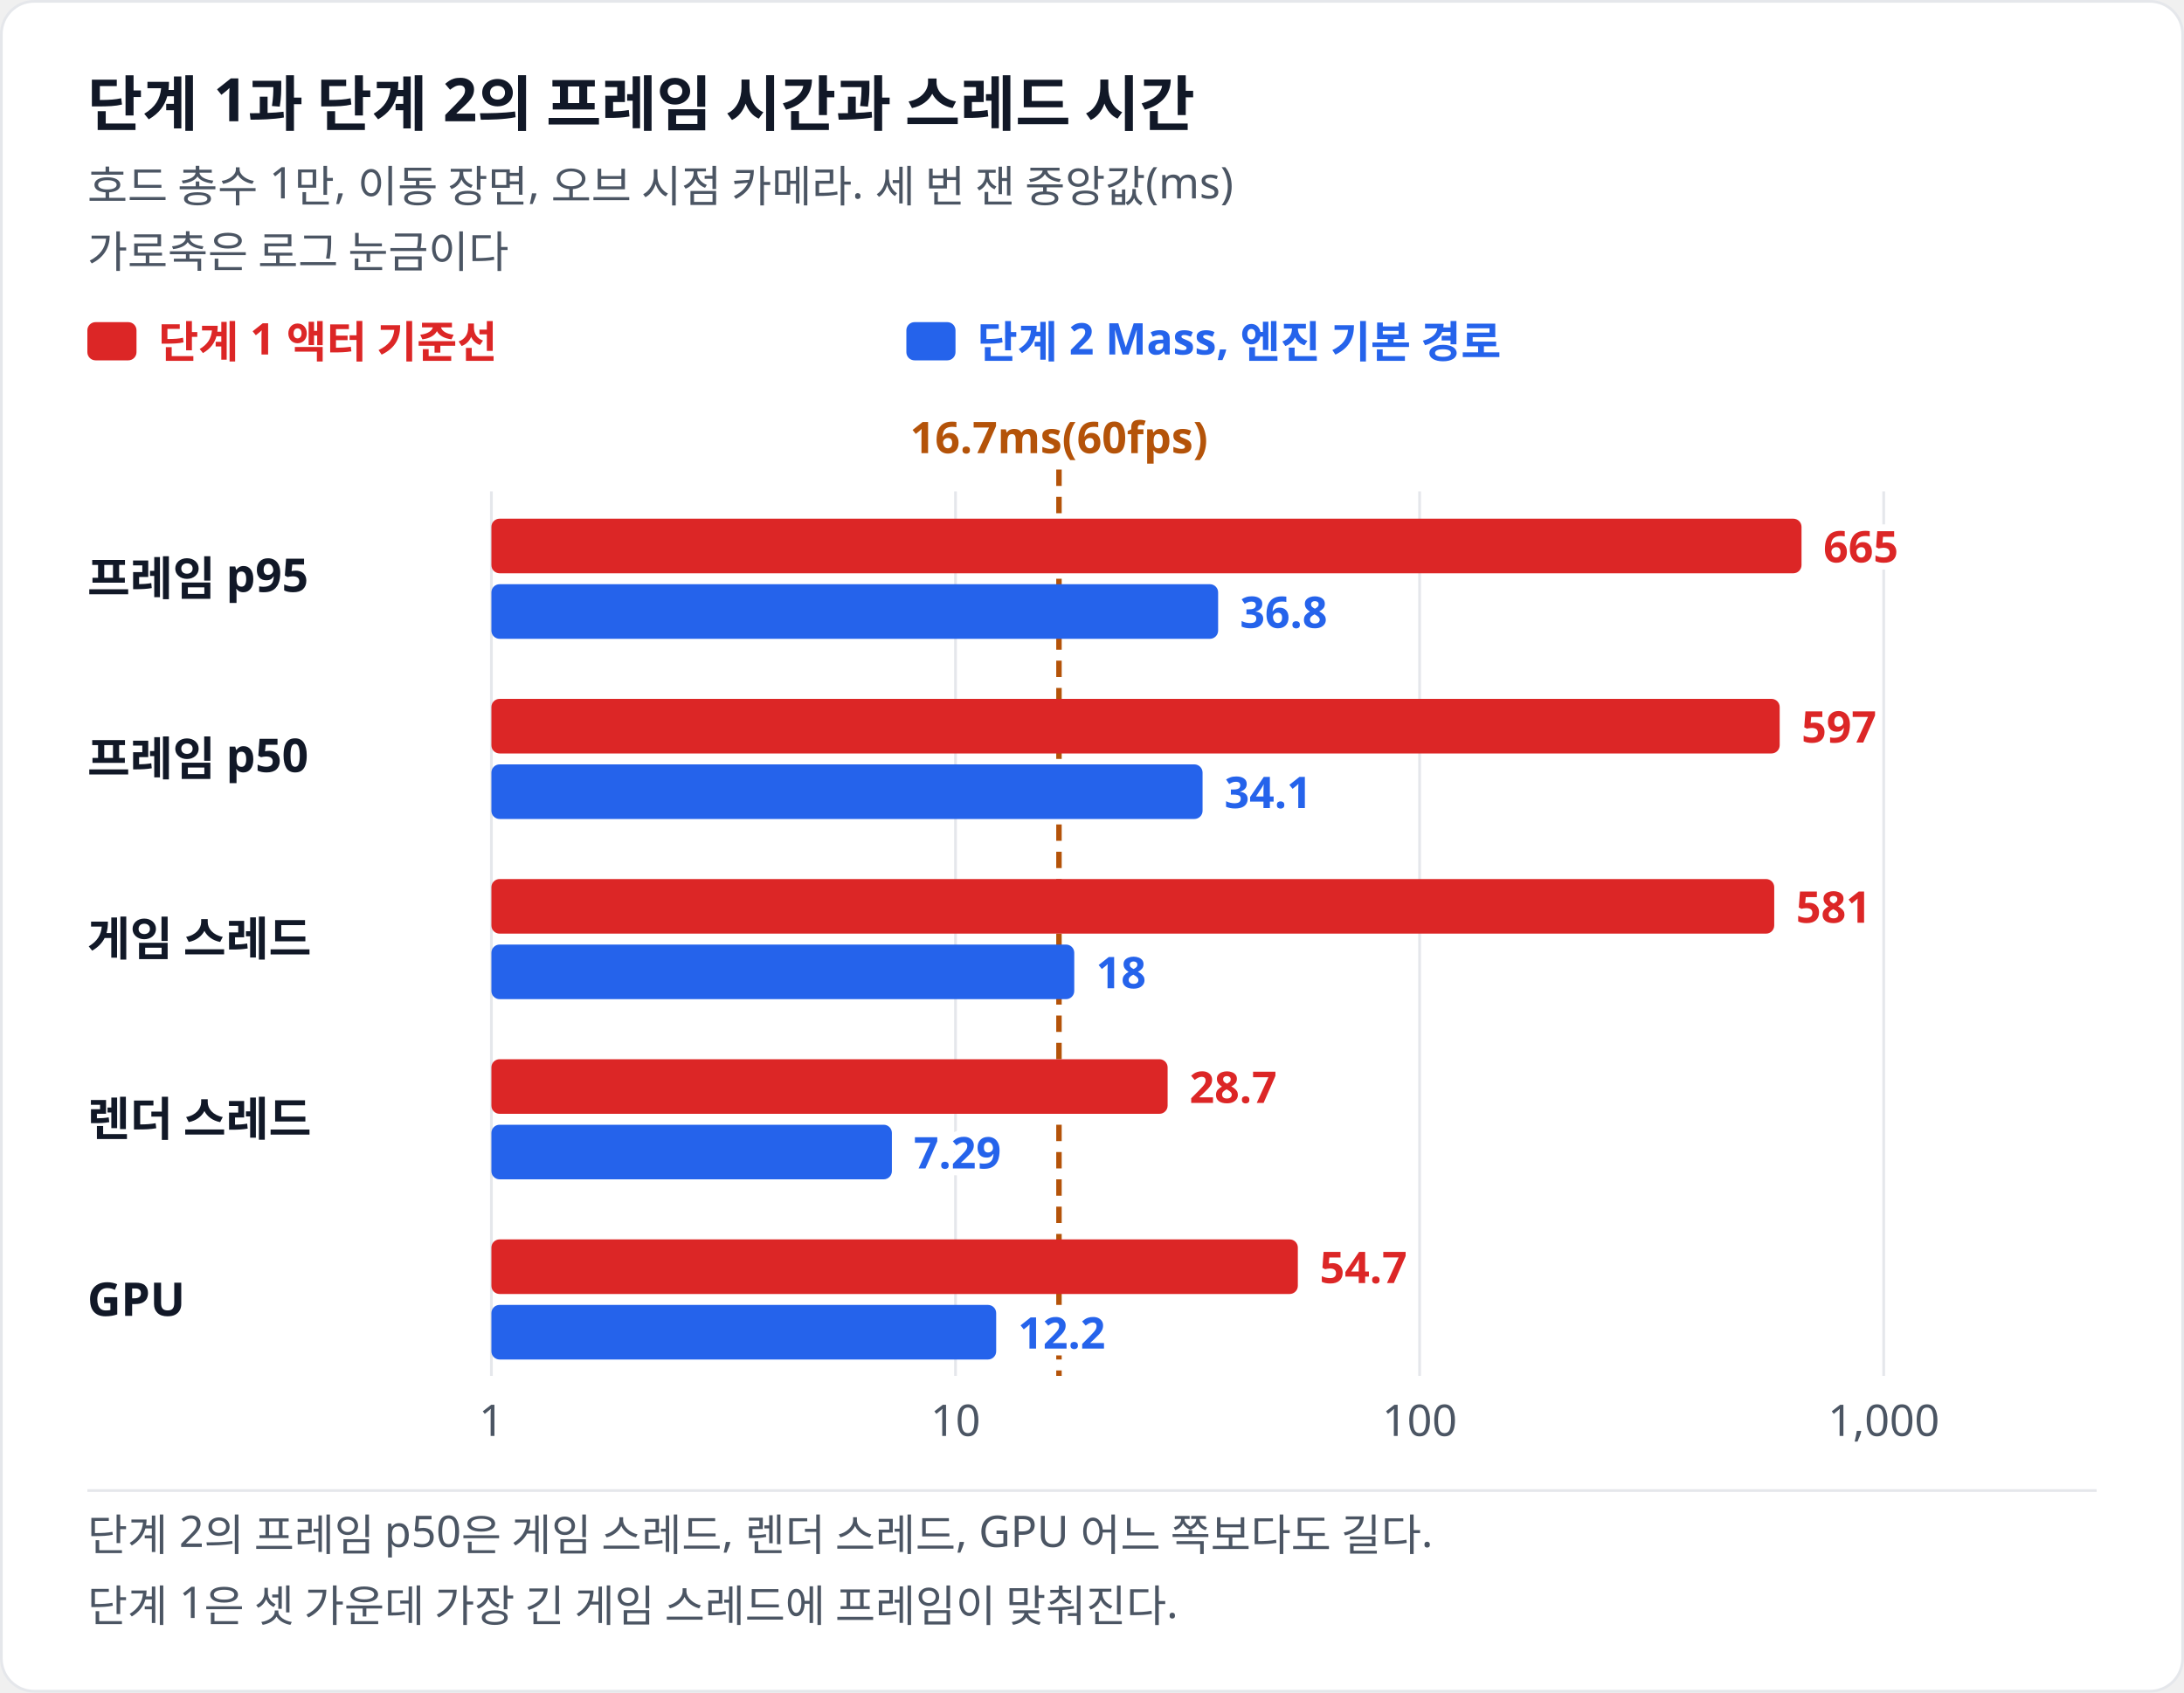
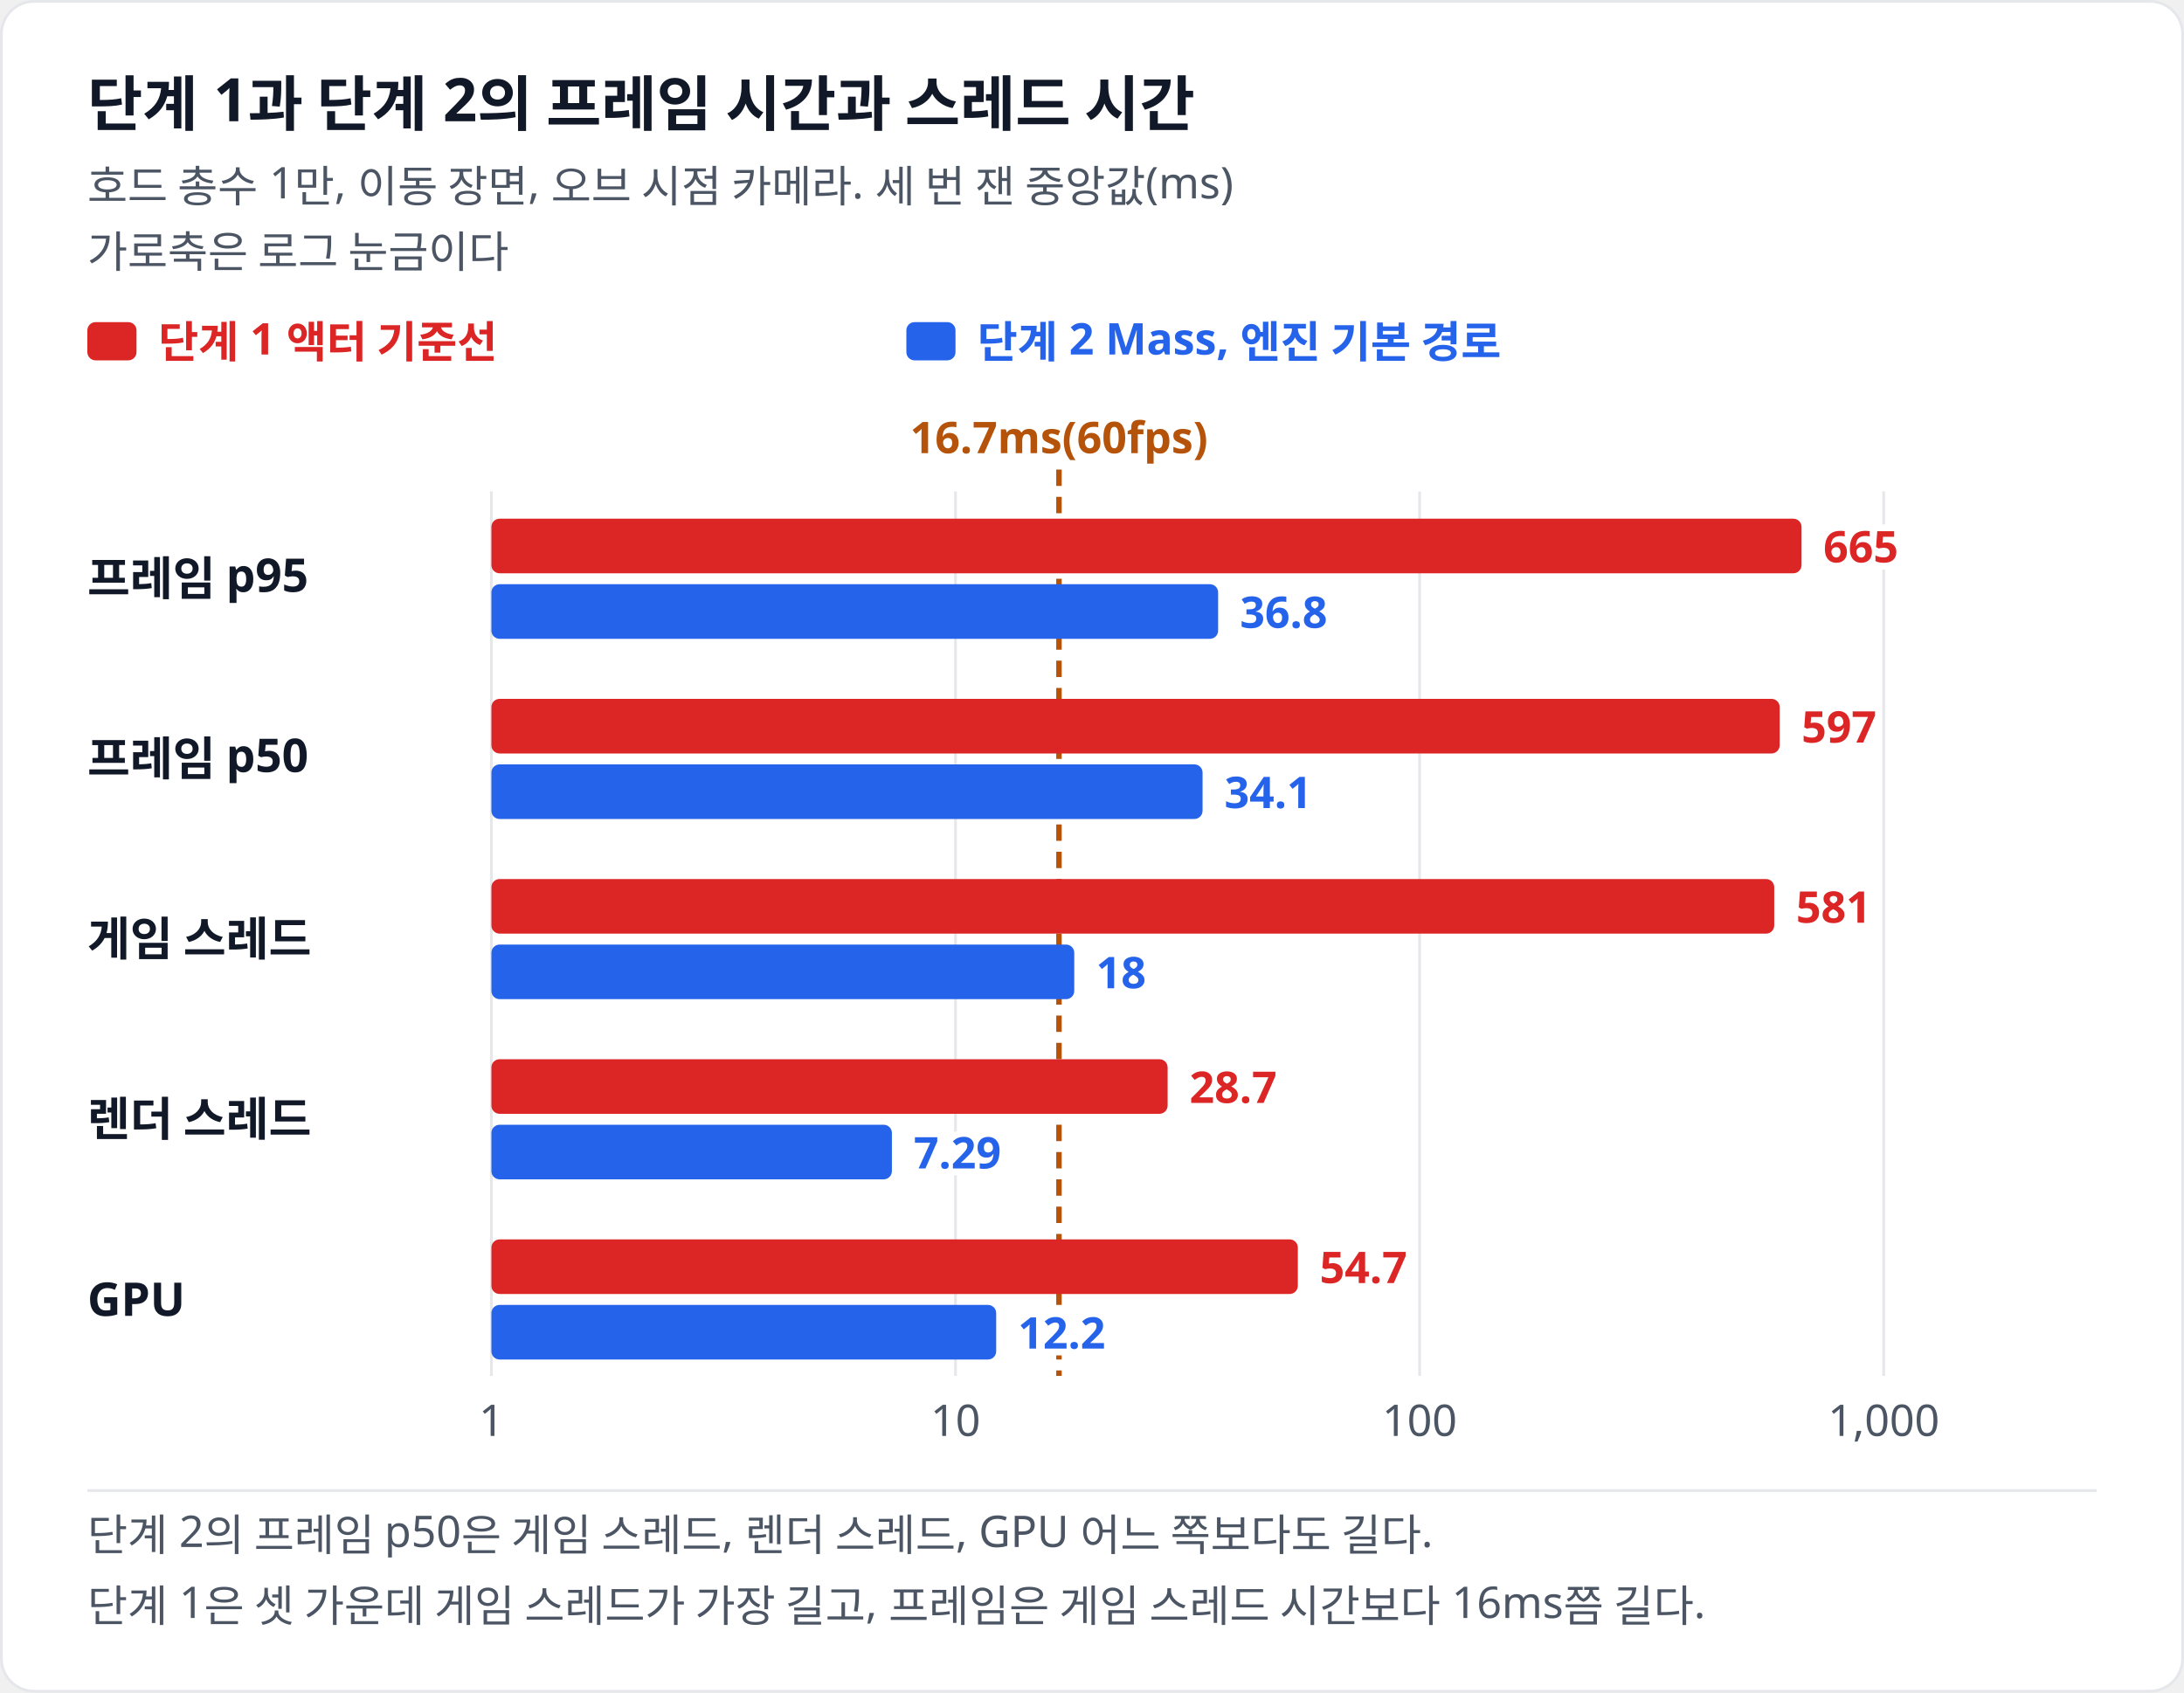
<svg xmlns="http://www.w3.org/2000/svg" width="800" height="620" viewBox="0 0 800 620" font-family="Malgun Gothic, Apple SD Gothic Neo, Noto Sans KR, Segoe UI, sans-serif" font-size="16" fill="#111827">
  <defs>
    <pattern id="hatch" width="8" height="8" patternUnits="userSpaceOnUse" patternTransform="rotate(45)">
      <rect width="8" height="8" fill="#dbeafe" />
      <line x1="0" y1="0" x2="0" y2="8" stroke="#2563eb" stroke-width="3" />
    </pattern>
    <pattern id="hatchgray" width="8" height="8" patternUnits="userSpaceOnUse" patternTransform="rotate(45)">
      <rect width="8" height="8" fill="#f3f4f6" />
      <line x1="0" y1="0" x2="0" y2="8" stroke="#9ca3af" stroke-width="3" />
    </pattern>
    <marker id="arrow" viewBox="0 0 10 10" refX="9" refY="5" markerWidth="7" markerHeight="7" orient="auto-start-reverse">
      <path d="M0 0 L10 5 L0 10 z" fill="#374151" />
    </marker>
  </defs>
  <rect x="0.5" y="0.5" width="799" height="619" rx="12" fill="#ffffff" stroke="#e5e7eb" />
  <text x="32" y="46" font-size="22" font-weight="700">단계 1과 단계 2의 프레임 시간과 스레드 시간</text>
  <text x="32" y="74" font-size="16" fill="#4b5563">호드 총수 1만, 이동 장면, 오브 시점 카메라. 세 번 잰 중앙값(ms)</text>
  <text x="32" y="98" font-size="16" fill="#4b5563">가로축은 로그 눈금이다</text>
  <rect x="32" y="118" width="18" height="14" rx="3" fill="#dc2626" />
  <text x="58" y="131" font-size="16" font-weight="700" fill="#dc2626">단계 1 액터 기준선</text>
  <rect x="332" y="118" width="18" height="14" rx="3" fill="#2563eb" />
  <text x="358" y="131" font-size="16" font-weight="700" fill="#2563eb">단계 2 Mass, 엔진 기본 경로</text>
  <line x1="180.0" y1="180" x2="180.0" y2="504" stroke="#e5e7eb" />
  <text x="180.0" y="526" text-anchor="middle" font-size="16" fill="#4b5563">1</text>
  <line x1="350.0" y1="180" x2="350.0" y2="504" stroke="#e5e7eb" />
  <text x="350.0" y="526" text-anchor="middle" font-size="16" fill="#4b5563">10</text>
  <line x1="520.0" y1="180" x2="520.0" y2="504" stroke="#e5e7eb" />
  <text x="520.0" y="526" text-anchor="middle" font-size="16" fill="#4b5563">100</text>
  <line x1="690.0" y1="180" x2="690.0" y2="504" stroke="#e5e7eb" />
  <text x="690.0" y="526" text-anchor="middle" font-size="16" fill="#4b5563">1,000</text>
  <line x1="387.9" y1="172" x2="387.9" y2="504" stroke="#b45309" stroke-width="2" stroke-dasharray="6 4" />
  <text x="387.9" y="166" text-anchor="middle" font-size="16" font-weight="700" fill="#b45309">16.7ms(60fps)</text>
  <text x="32" y="218" font-size="17" font-weight="700">프레임 p95</text>
  <rect x="180" y="190" width="479.9" height="20" rx="3" fill="#dc2626" />
  <text x="667.9" y="206" font-size="16" font-weight="700" fill="#dc2626" paint-order="stroke" stroke="white" stroke-width="5" stroke-linejoin="round">665</text>
  <rect x="180" y="214" width="266.2" height="20" rx="3" fill="#2563eb" />
  <text x="454.2" y="230" font-size="16" font-weight="700" fill="#2563eb" paint-order="stroke" stroke="white" stroke-width="5" stroke-linejoin="round">36.8</text>
  <text x="32" y="284" font-size="17" font-weight="700">프레임 p50</text>
  <rect x="180" y="256" width="471.9" height="20" rx="3" fill="#dc2626" />
  <text x="659.9" y="272" font-size="16" font-weight="700" fill="#dc2626" paint-order="stroke" stroke="white" stroke-width="5" stroke-linejoin="round">597</text>
  <rect x="180" y="280" width="260.5" height="20" rx="3" fill="#2563eb" />
  <text x="448.5" y="296" font-size="16" font-weight="700" fill="#2563eb" paint-order="stroke" stroke="white" stroke-width="5" stroke-linejoin="round">34.1</text>
  <text x="32" y="350" font-size="17" font-weight="700">게임 스레드</text>
  <rect x="180" y="322" width="469.9" height="20" rx="3" fill="#dc2626" />
  <text x="657.9" y="338" font-size="16" font-weight="700" fill="#dc2626" paint-order="stroke" stroke="white" stroke-width="5" stroke-linejoin="round">581</text>
  <rect x="180" y="346" width="213.5" height="20" rx="3" fill="#2563eb" />
  <text x="401.5" y="362" font-size="16" font-weight="700" fill="#2563eb" paint-order="stroke" stroke="white" stroke-width="5" stroke-linejoin="round">18</text>
  <text x="32" y="416" font-size="17" font-weight="700">렌더 스레드</text>
  <rect x="180" y="388" width="247.7" height="20" rx="3" fill="#dc2626" />
  <text x="435.7" y="404" font-size="16" font-weight="700" fill="#dc2626" paint-order="stroke" stroke="white" stroke-width="5" stroke-linejoin="round">28.7</text>
  <rect x="180" y="412" width="146.7" height="20" rx="3" fill="#2563eb" />
  <text x="334.7" y="428" font-size="16" font-weight="700" fill="#2563eb" paint-order="stroke" stroke="white" stroke-width="5" stroke-linejoin="round">7.29</text>
  <text x="32" y="482" font-size="17" font-weight="700">GPU</text>
  <rect x="180" y="454" width="295.4" height="20" rx="3" fill="#dc2626" />
  <text x="483.4" y="470" font-size="16" font-weight="700" fill="#dc2626" paint-order="stroke" stroke="white" stroke-width="5" stroke-linejoin="round">54.7</text>
  <rect x="180" y="478" width="184.9" height="20" rx="3" fill="#2563eb" />
  <text x="372.9" y="494" font-size="16" font-weight="700" fill="#2563eb" paint-order="stroke" stroke="white" stroke-width="5" stroke-linejoin="round">12.2</text>
  <line x1="32" y1="546" x2="768" y2="546" stroke="#e5e7eb" />
  <text x="32" y="568" font-size="16" fill="#4b5563">단계 2의 프레임 p50은 게임 스레드, 렌더 스레드, GPU 어느 쪽보다도 길다.</text>
-   <text x="32" y="594" font-size="16" fill="#4b5563">단계 1은 셋 가운데 가장 긴 게임 스레드에 프레임이 맞춰진다.</text>
+   <text x="32" y="594" font-size="16" fill="#4b5563">단계 1은 셋 가운데 게임 스레드가 가장 길고, 프레임은 게임 스레드 시간보다 16ms쯤 길다.</text>
</svg>
